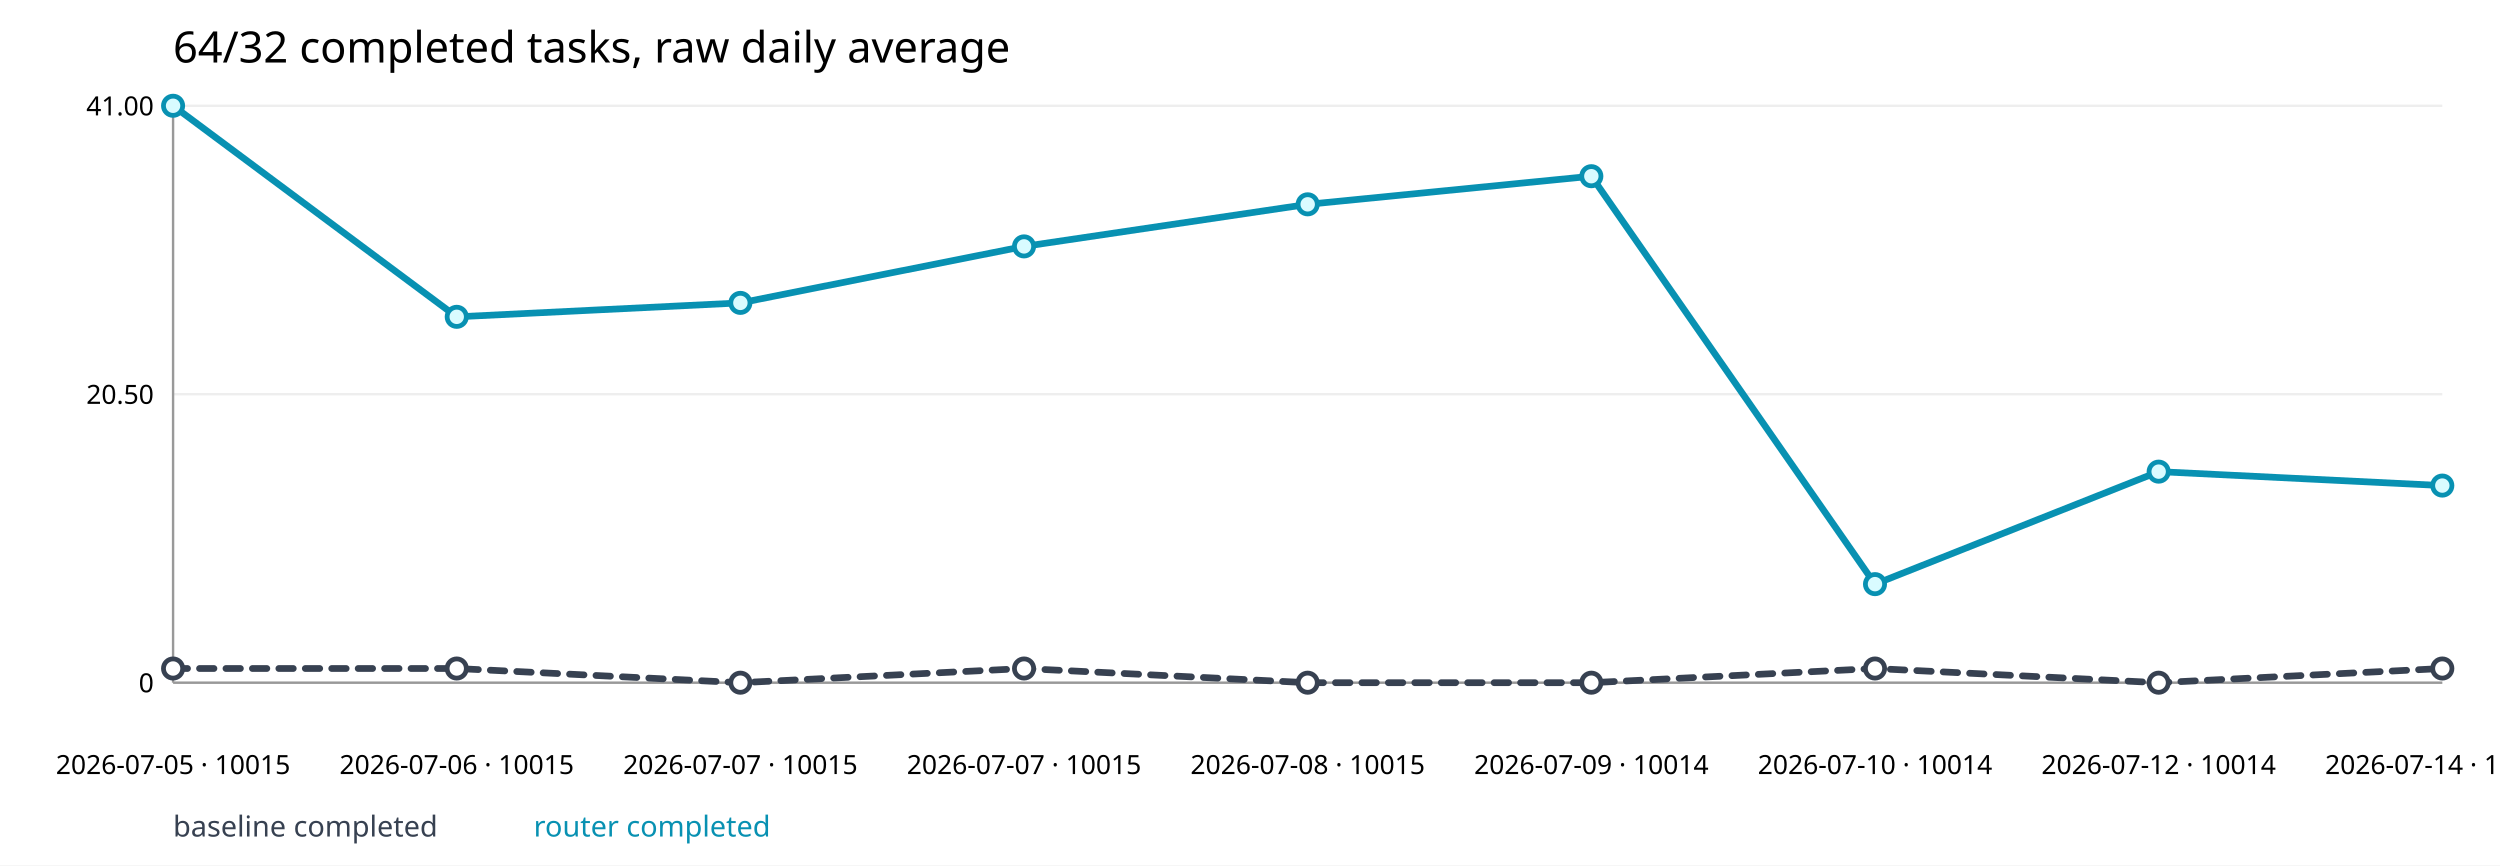
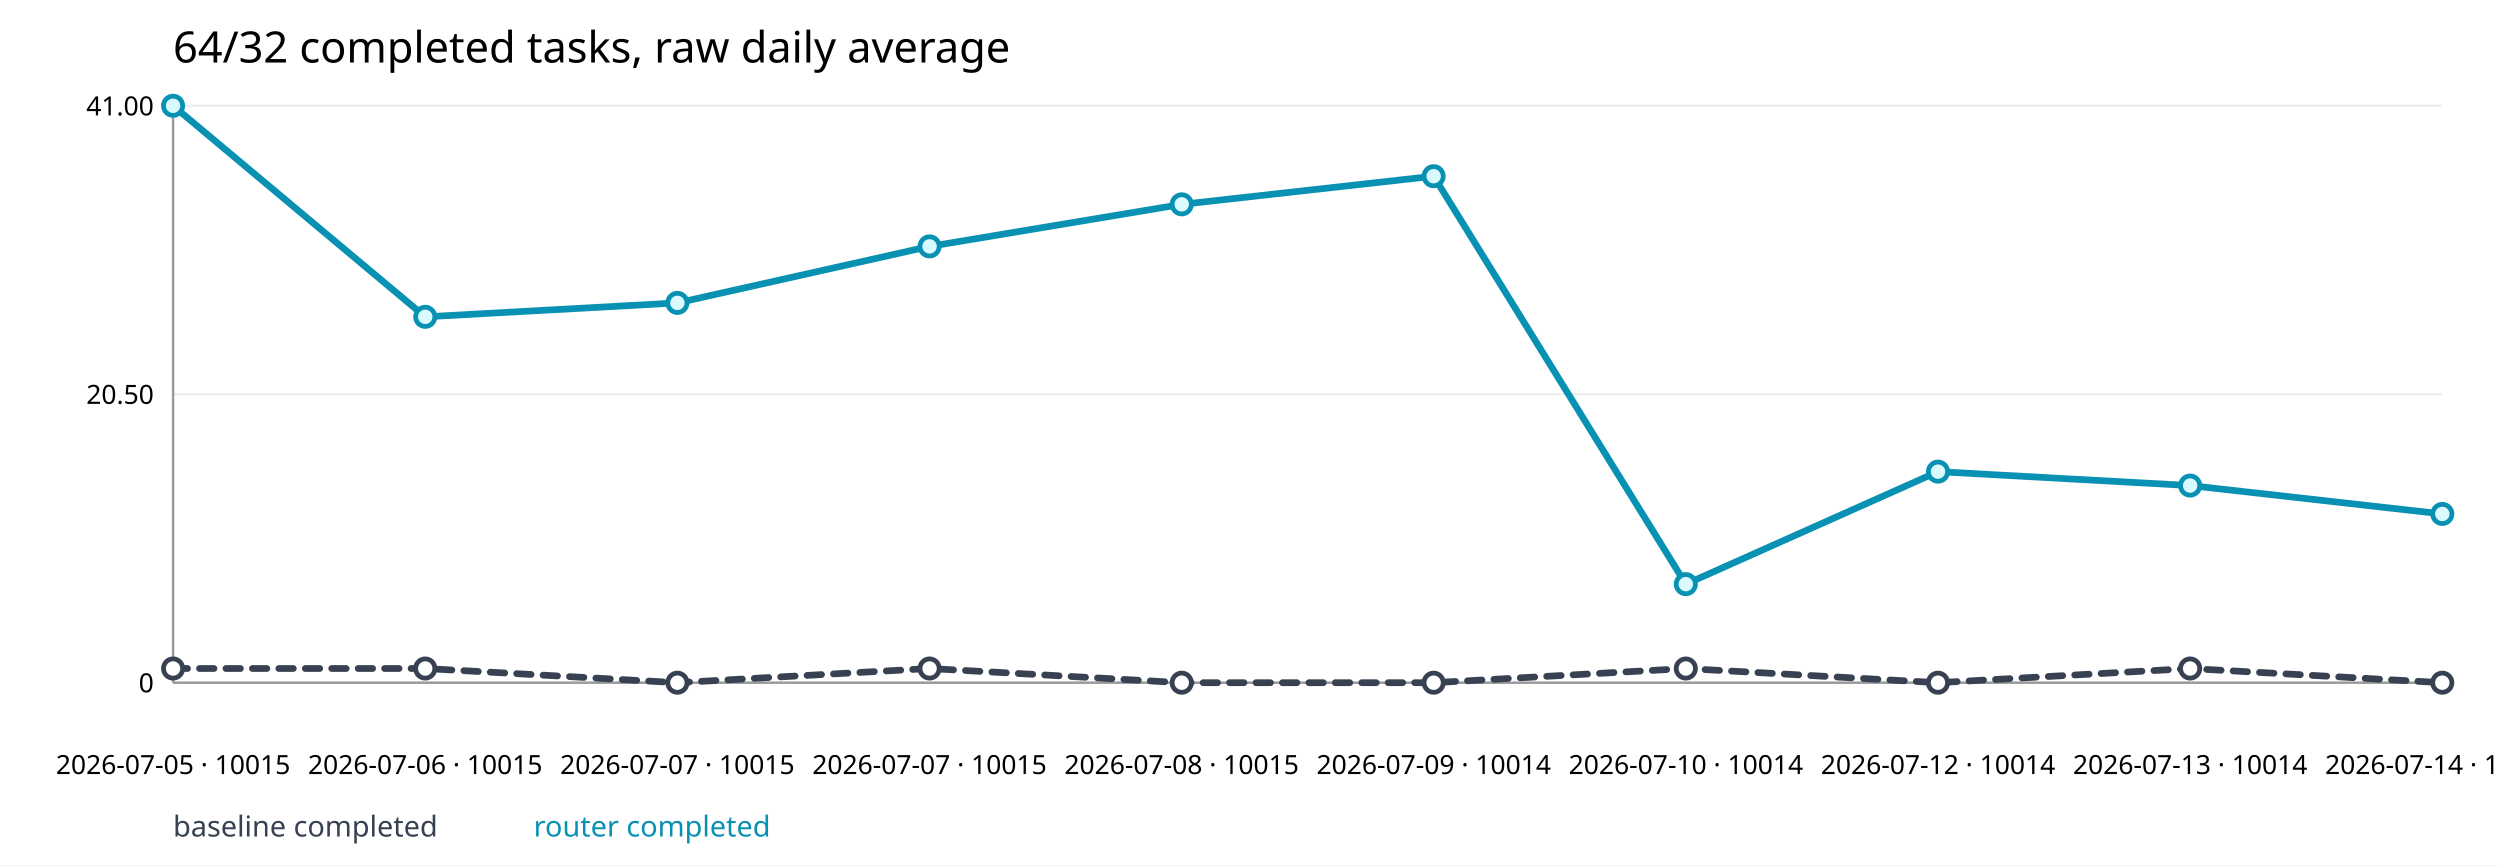
<svg xmlns="http://www.w3.org/2000/svg" width="1040" height="360" viewBox="0 0 1040 360">
  <rect width="100%" height="100%" fill="white" />
  <text x="72" y="26" font-size="18" font-family="sans-serif">64/32 completed tasks, raw daily average</text>
  <line x1="72" y1="284.0" x2="1016" y2="284.0" stroke="#eee" />
  <text x="64" y="288.0" text-anchor="end" font-size="11" font-family="sans-serif">0</text>
  <line x1="72" y1="164.0" x2="1016" y2="164.0" stroke="#eee" />
  <text x="64" y="168.0" text-anchor="end" font-size="11" font-family="sans-serif">20.50</text>
  <line x1="72" y1="44.0" x2="1016" y2="44.0" stroke="#eee" />
  <text x="64" y="48.0" text-anchor="end" font-size="11" font-family="sans-serif">41.00</text>
  <line x1="72" y1="284" x2="1016" y2="284" stroke="#999" />
  <line x1="72" y1="44" x2="72" y2="284" stroke="#999" />
  <text x="72.0" y="322" text-anchor="middle" font-size="11" font-family="sans-serif">2026-07-05 · 10015</text>
-   <text x="190.0" y="322" text-anchor="middle" font-size="11" font-family="sans-serif">2026-07-06 · 10015</text>
-   <text x="308.0" y="322" text-anchor="middle" font-size="11" font-family="sans-serif">2026-07-07 · 10015</text>
-   <text x="426.0" y="322" text-anchor="middle" font-size="11" font-family="sans-serif">2026-07-07 · 10015</text>
-   <text x="544.0" y="322" text-anchor="middle" font-size="11" font-family="sans-serif">2026-07-08 · 10015</text>
-   <text x="662.0" y="322" text-anchor="middle" font-size="11" font-family="sans-serif">2026-07-09 · 10014</text>
-   <text x="780.0" y="322" text-anchor="middle" font-size="11" font-family="sans-serif">2026-07-10 · 10014</text>
-   <text x="898.0" y="322" text-anchor="middle" font-size="11" font-family="sans-serif">2026-07-12 · 10014</text>
+   <text x="176.889" y="322" text-anchor="middle" font-size="11" font-family="sans-serif">2026-07-06 · 10015</text>
+   <text x="281.778" y="322" text-anchor="middle" font-size="11" font-family="sans-serif">2026-07-07 · 10015</text>
+   <text x="386.667" y="322" text-anchor="middle" font-size="11" font-family="sans-serif">2026-07-07 · 10015</text>
+   <text x="491.556" y="322" text-anchor="middle" font-size="11" font-family="sans-serif">2026-07-08 · 10015</text>
+   <text x="596.444" y="322" text-anchor="middle" font-size="11" font-family="sans-serif">2026-07-09 · 10014</text>
+   <text x="701.333" y="322" text-anchor="middle" font-size="11" font-family="sans-serif">2026-07-10 · 10014</text>
+   <text x="806.222" y="322" text-anchor="middle" font-size="11" font-family="sans-serif">2026-07-12 · 10014</text>
+   <text x="911.111" y="322" text-anchor="middle" font-size="11" font-family="sans-serif">2026-07-13 · 10014</text>
  <text x="1016.0" y="322" text-anchor="middle" font-size="11" font-family="sans-serif">2026-07-14 · 10014</text>
-   <polyline fill="none" stroke="#374151" stroke-width="2.8" stroke-linecap="round" stroke-linejoin="round" stroke-dasharray="6 5" points="72.0,278.1 190.0,278.1 308.0,284.0 426.0,278.1 544.0,284.0 662.0,284.0 780.0,278.1 898.0,284.0 1016.0,278.1" />
+   <polyline fill="none" stroke="#374151" stroke-width="2.8" stroke-linecap="round" stroke-linejoin="round" stroke-dasharray="6 5" points="72.0,278.1 176.9,278.1 281.8,284.0 386.7,278.1 491.6,284.0 596.4,284.0 701.3,278.1 806.2,284.0 911.1,278.1 1016.0,284.0" />
  <circle cx="72.0" cy="278.1" r="4" fill="#ffffff" stroke="#374151" stroke-width="2" />
-   <circle cx="190.0" cy="278.1" r="4" fill="#ffffff" stroke="#374151" stroke-width="2" />
-   <circle cx="308.0" cy="284.0" r="4" fill="#ffffff" stroke="#374151" stroke-width="2" />
-   <circle cx="426.0" cy="278.1" r="4" fill="#ffffff" stroke="#374151" stroke-width="2" />
-   <circle cx="544.0" cy="284.0" r="4" fill="#ffffff" stroke="#374151" stroke-width="2" />
-   <circle cx="662.0" cy="284.0" r="4" fill="#ffffff" stroke="#374151" stroke-width="2" />
-   <circle cx="780.0" cy="278.1" r="4" fill="#ffffff" stroke="#374151" stroke-width="2" />
-   <circle cx="898.0" cy="284.0" r="4" fill="#ffffff" stroke="#374151" stroke-width="2" />
-   <circle cx="1016.0" cy="278.1" r="4" fill="#ffffff" stroke="#374151" stroke-width="2" />
+   <circle cx="176.9" cy="278.1" r="4" fill="#ffffff" stroke="#374151" stroke-width="2" />
+   <circle cx="281.8" cy="284.0" r="4" fill="#ffffff" stroke="#374151" stroke-width="2" />
+   <circle cx="386.7" cy="278.1" r="4" fill="#ffffff" stroke="#374151" stroke-width="2" />
+   <circle cx="491.6" cy="284.0" r="4" fill="#ffffff" stroke="#374151" stroke-width="2" />
+   <circle cx="596.4" cy="284.0" r="4" fill="#ffffff" stroke="#374151" stroke-width="2" />
+   <circle cx="701.3" cy="278.1" r="4" fill="#ffffff" stroke="#374151" stroke-width="2" />
+   <circle cx="806.2" cy="284.0" r="4" fill="#ffffff" stroke="#374151" stroke-width="2" />
+   <circle cx="911.1" cy="278.1" r="4" fill="#ffffff" stroke="#374151" stroke-width="2" />
+   <circle cx="1016.0" cy="284.0" r="4" fill="#ffffff" stroke="#374151" stroke-width="2" />
  <text x="72" y="348" font-size="12" fill="#374151" font-family="sans-serif">baseline completed</text>
-   <polyline fill="none" stroke="#0891b2" stroke-width="2.8" stroke-linecap="round" stroke-linejoin="round" points="72.0,44.0 190.0,131.8 308.0,126.0 426.0,102.5 544.0,85.0 662.0,73.3 780.0,243.0 898.0,196.2 1016.0,202.0" />
+   <polyline fill="none" stroke="#0891b2" stroke-width="2.8" stroke-linecap="round" stroke-linejoin="round" points="72.0,44.0 176.9,131.8 281.8,126.0 386.7,102.5 491.6,85.0 596.4,73.3 701.3,243.0 806.2,196.2 911.1,202.0 1016.0,213.8" />
  <circle cx="72.0" cy="44.0" r="4" fill="#d9fbff" stroke="#0891b2" stroke-width="2" />
-   <circle cx="190.0" cy="131.8" r="4" fill="#d9fbff" stroke="#0891b2" stroke-width="2" />
-   <circle cx="308.0" cy="126.0" r="4" fill="#d9fbff" stroke="#0891b2" stroke-width="2" />
-   <circle cx="426.0" cy="102.5" r="4" fill="#d9fbff" stroke="#0891b2" stroke-width="2" />
-   <circle cx="544.0" cy="85.0" r="4" fill="#d9fbff" stroke="#0891b2" stroke-width="2" />
-   <circle cx="662.0" cy="73.3" r="4" fill="#d9fbff" stroke="#0891b2" stroke-width="2" />
-   <circle cx="780.0" cy="243.0" r="4" fill="#d9fbff" stroke="#0891b2" stroke-width="2" />
-   <circle cx="898.0" cy="196.2" r="4" fill="#d9fbff" stroke="#0891b2" stroke-width="2" />
-   <circle cx="1016.0" cy="202.0" r="4" fill="#d9fbff" stroke="#0891b2" stroke-width="2" />
+   <circle cx="176.9" cy="131.8" r="4" fill="#d9fbff" stroke="#0891b2" stroke-width="2" />
+   <circle cx="281.8" cy="126.0" r="4" fill="#d9fbff" stroke="#0891b2" stroke-width="2" />
+   <circle cx="386.7" cy="102.5" r="4" fill="#d9fbff" stroke="#0891b2" stroke-width="2" />
+   <circle cx="491.6" cy="85.0" r="4" fill="#d9fbff" stroke="#0891b2" stroke-width="2" />
+   <circle cx="596.4" cy="73.3" r="4" fill="#d9fbff" stroke="#0891b2" stroke-width="2" />
+   <circle cx="701.3" cy="243.0" r="4" fill="#d9fbff" stroke="#0891b2" stroke-width="2" />
+   <circle cx="806.2" cy="196.2" r="4" fill="#d9fbff" stroke="#0891b2" stroke-width="2" />
+   <circle cx="911.1" cy="202.0" r="4" fill="#d9fbff" stroke="#0891b2" stroke-width="2" />
+   <circle cx="1016.0" cy="213.8" r="4" fill="#d9fbff" stroke="#0891b2" stroke-width="2" />
  <text x="222" y="348" font-size="12" fill="#0891b2" font-family="sans-serif">router completed</text>
</svg>
